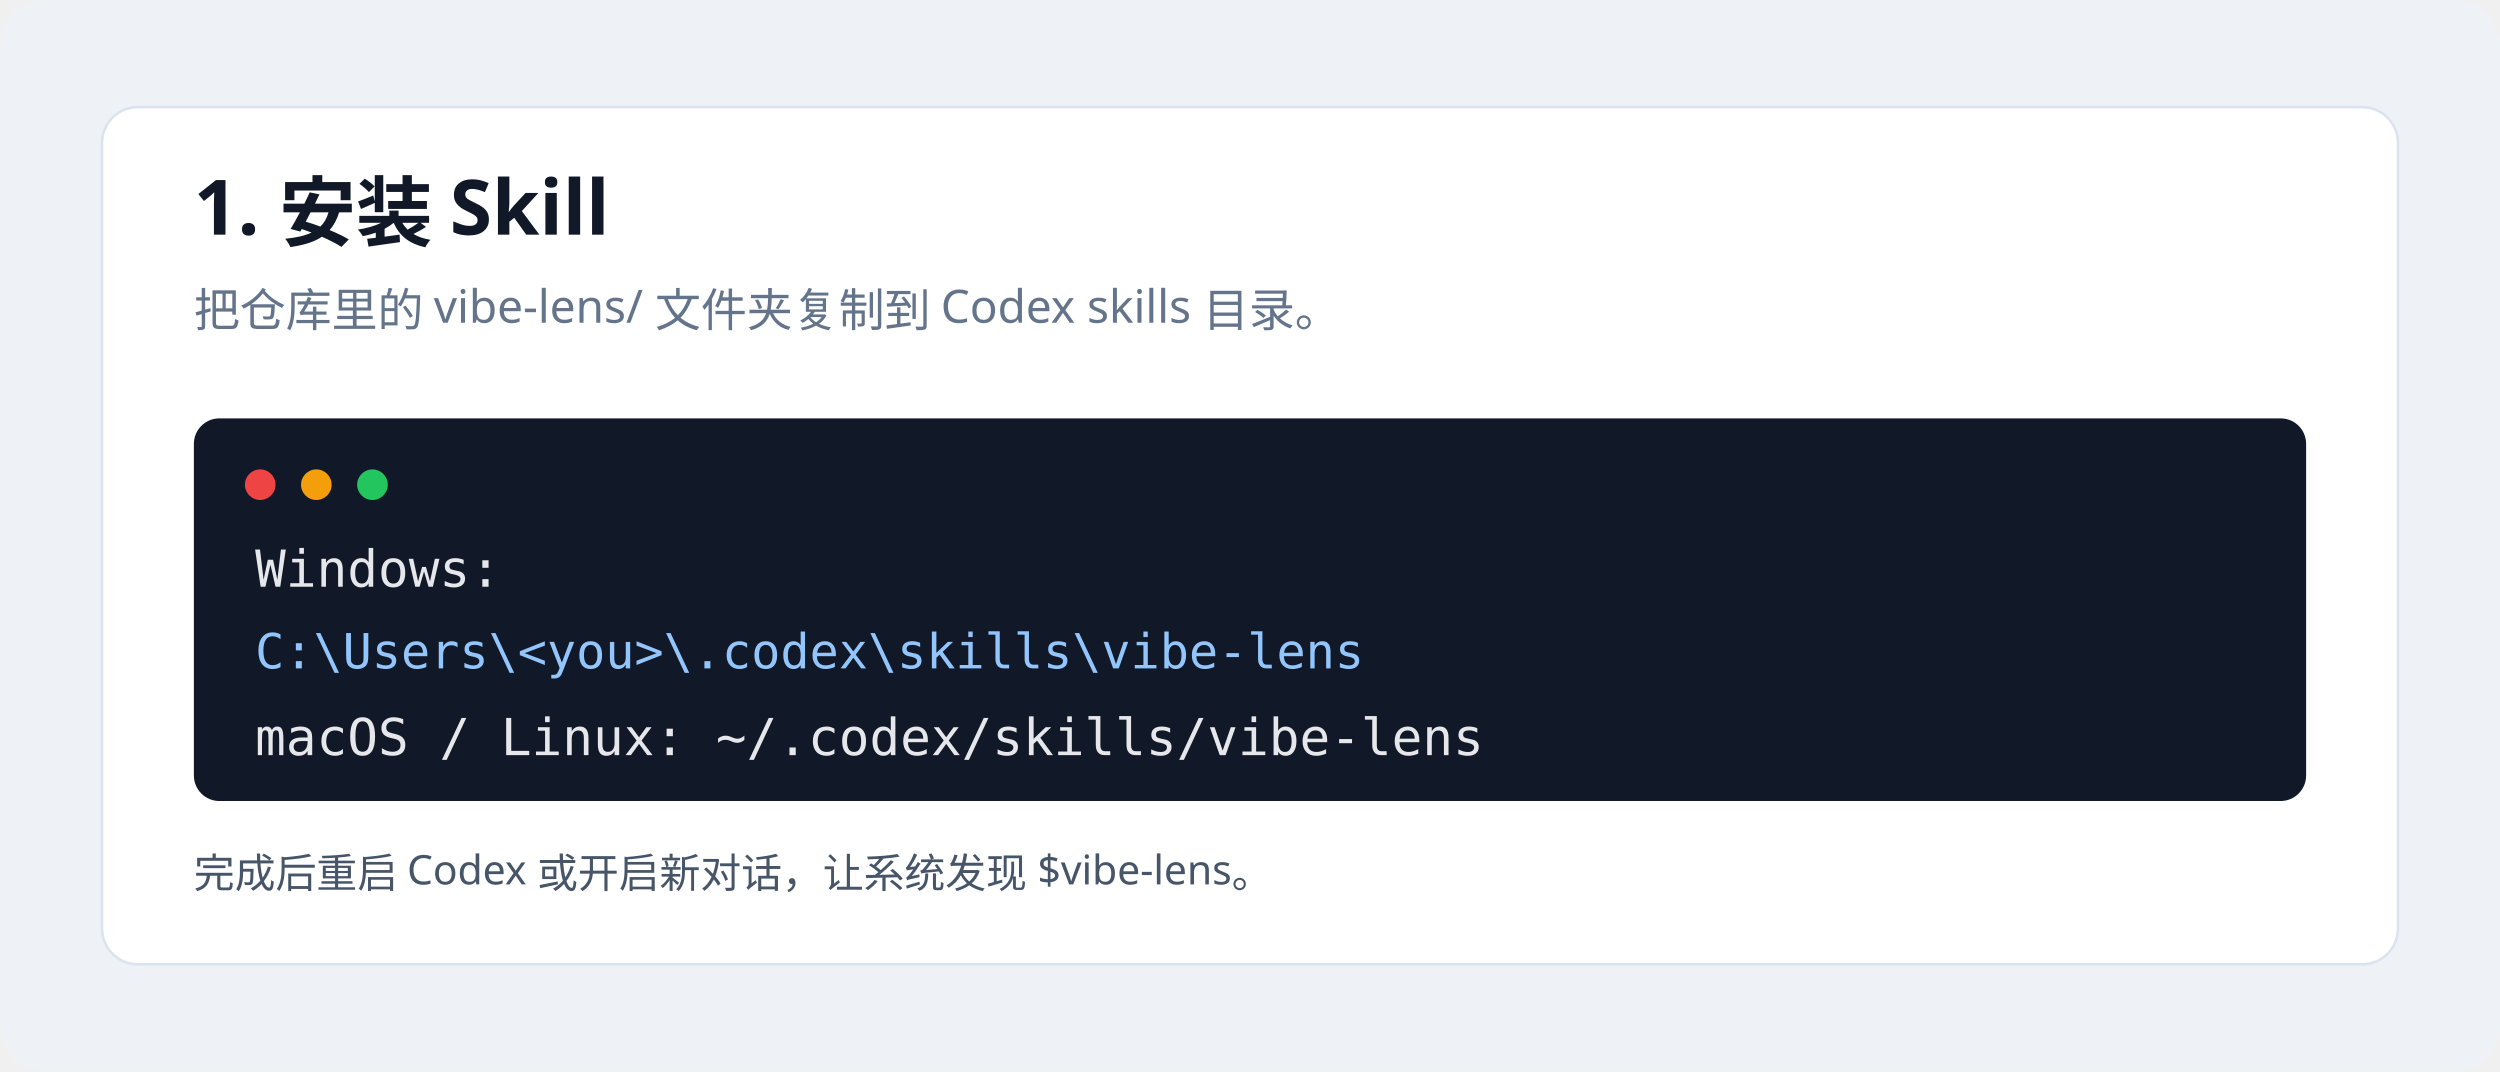
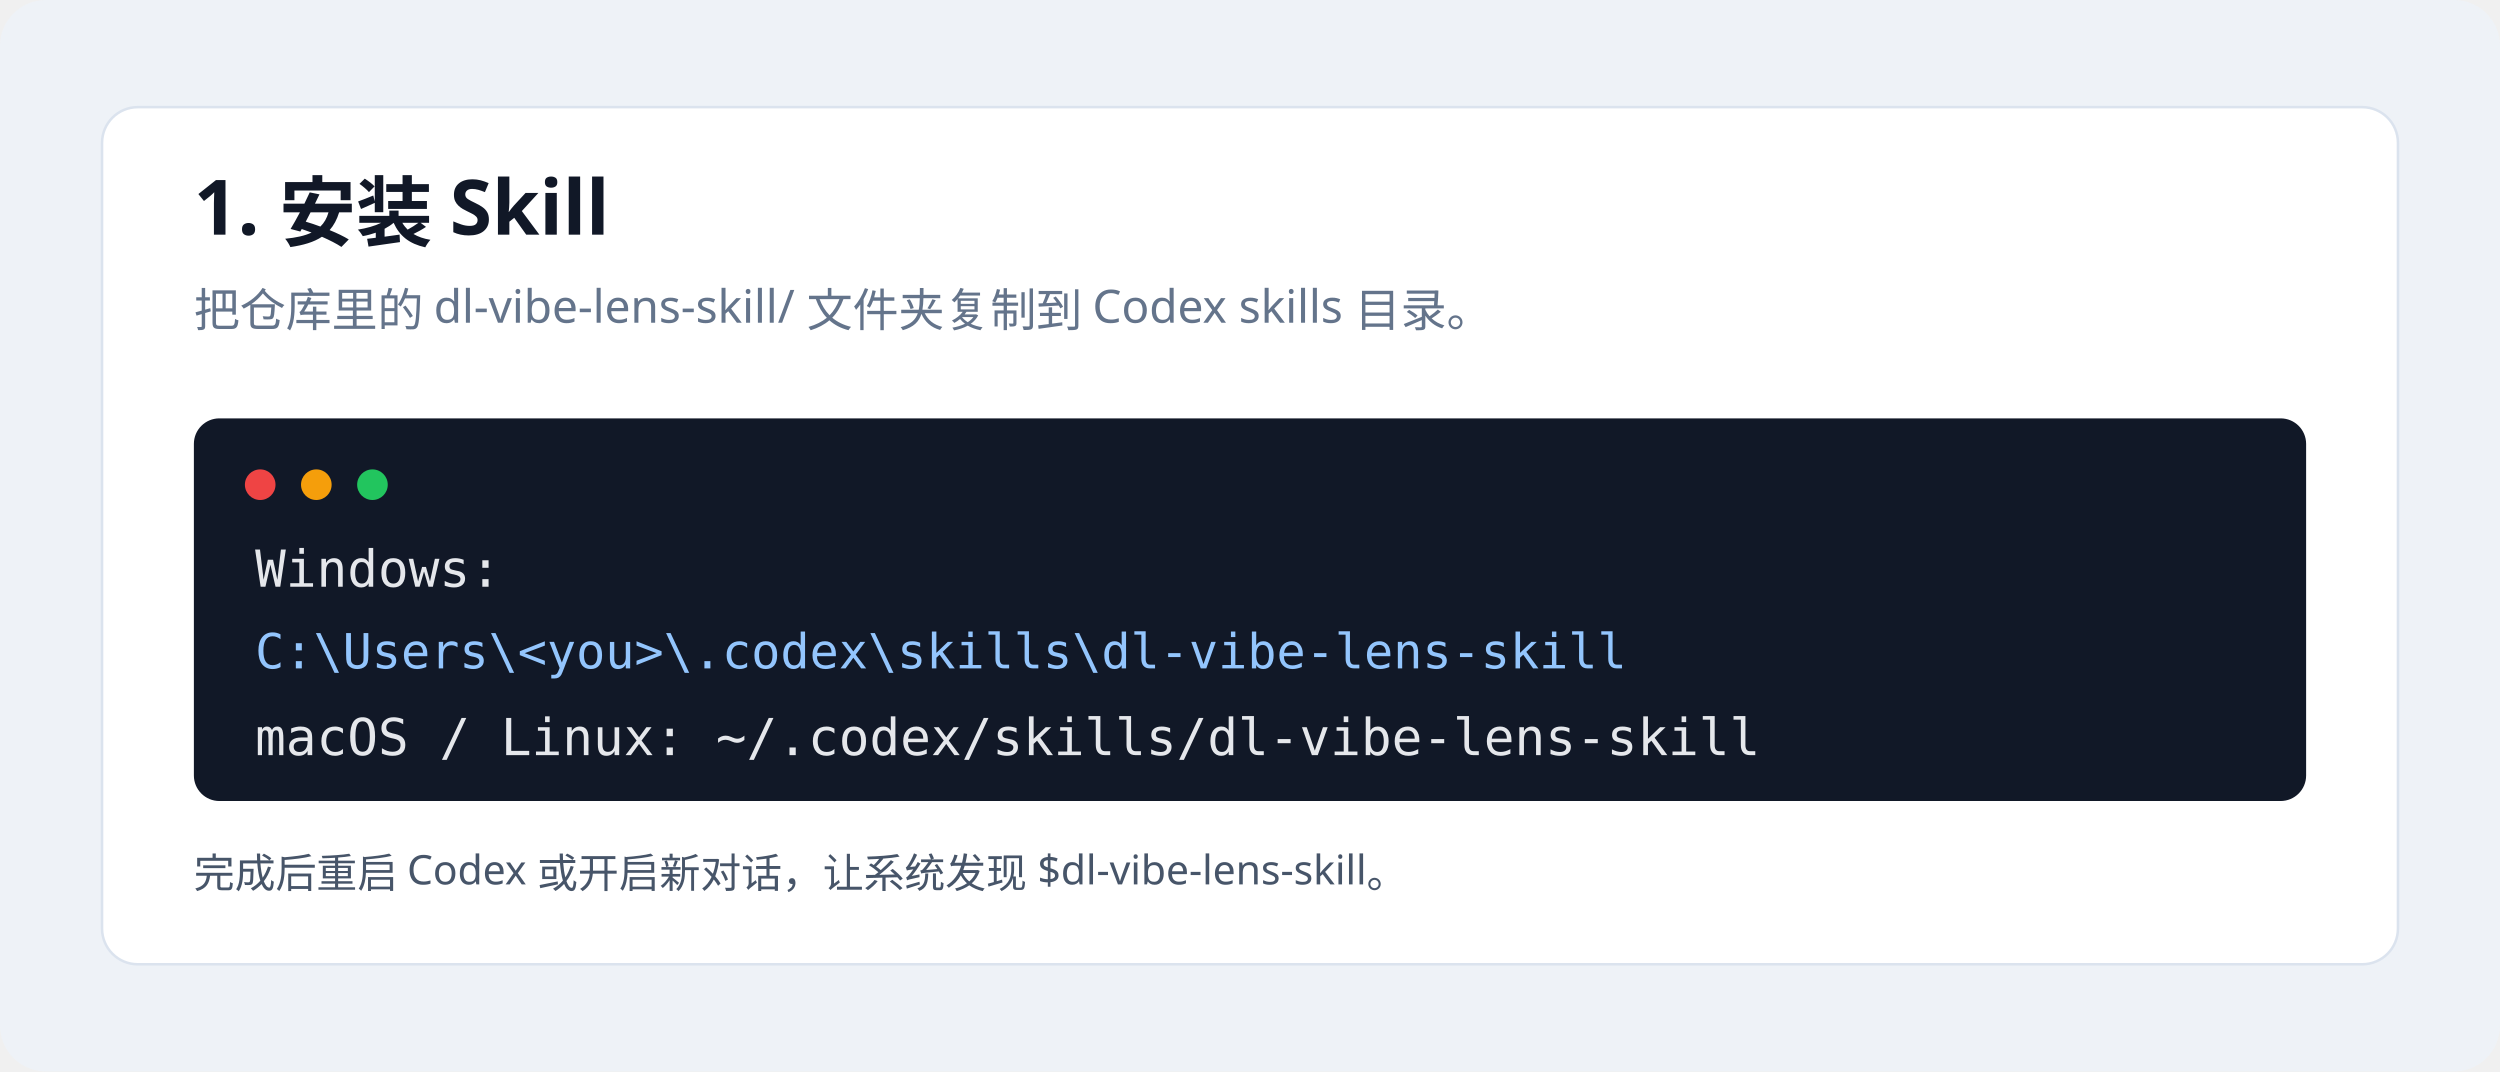
<svg xmlns="http://www.w3.org/2000/svg" width="980" height="420" viewBox="0 0 980 420" role="img" aria-labelledby="title desc">
  <rect width="980" height="420" rx="18" fill="#eef2f7" />
  <rect x="40" y="42" width="900" height="336" rx="14" fill="#fff" stroke="#dbe3ee" />
  <text x="76" y="92" font-family="Microsoft YaHei, Segoe UI, sans-serif" font-size="30" font-weight="800" fill="#111827">1. 安装 Skill</text>
-   <text x="76" y="128" font-family="Microsoft YaHei, Segoe UI, sans-serif" font-size="18" fill="#64748b">把仓库里的 vibe-lens/ 文件夹复制到 Codex skills 目录。</text>
+   <text x="76" y="128" font-family="Microsoft YaHei, Segoe UI, sans-serif" font-size="18" fill="#64748b">把仓库里的 dl-vibe-lens-skill/ 文件夹复制到 Codex skills 目录。</text>
  <rect x="76" y="164" width="828" height="150" rx="10" fill="#111827" />
  <circle cx="102" cy="190" r="6" fill="#ef4444" />
  <circle cx="124" cy="190" r="6" fill="#f59e0b" />
  <circle cx="146" cy="190" r="6" fill="#22c55e" />
  <text x="100" y="230" font-family="Consolas, monospace" font-size="20" fill="#e5e7eb">Windows:</text>
-   <text x="100" y="262" font-family="Consolas, monospace" font-size="19" fill="#93c5fd">C:\Users\&lt;you&gt;\.codex\skills\vibe-lens</text>
-   <text x="100" y="296" font-family="Consolas, monospace" font-size="20" fill="#e5e7eb">macOS / Linux: ~/.codex/skills/vibe-lens</text>
-   <text x="76" y="348" font-family="Microsoft YaHei, Segoe UI, sans-serif" font-size="16" fill="#475569">完成后重启 Codex 或开启新对话，让系统发现 $vibe-lens。</text>
+   <text x="100" y="262" font-family="Consolas, monospace" font-size="19" fill="#93c5fd">C:\Users\&lt;you&gt;\.codex\skills\dl-vibe-lens-skill</text>
+   <text x="100" y="296" font-family="Consolas, monospace" font-size="20" fill="#e5e7eb">macOS / Linux: ~/.codex/skills/dl-vibe-lens-skill</text>
+   <text x="76" y="348" font-family="Microsoft YaHei, Segoe UI, sans-serif" font-size="16" fill="#475569">完成后重启 Codex 或开启新对话，让系统发现 $dl-vibe-lens-skill。</text>
</svg>
